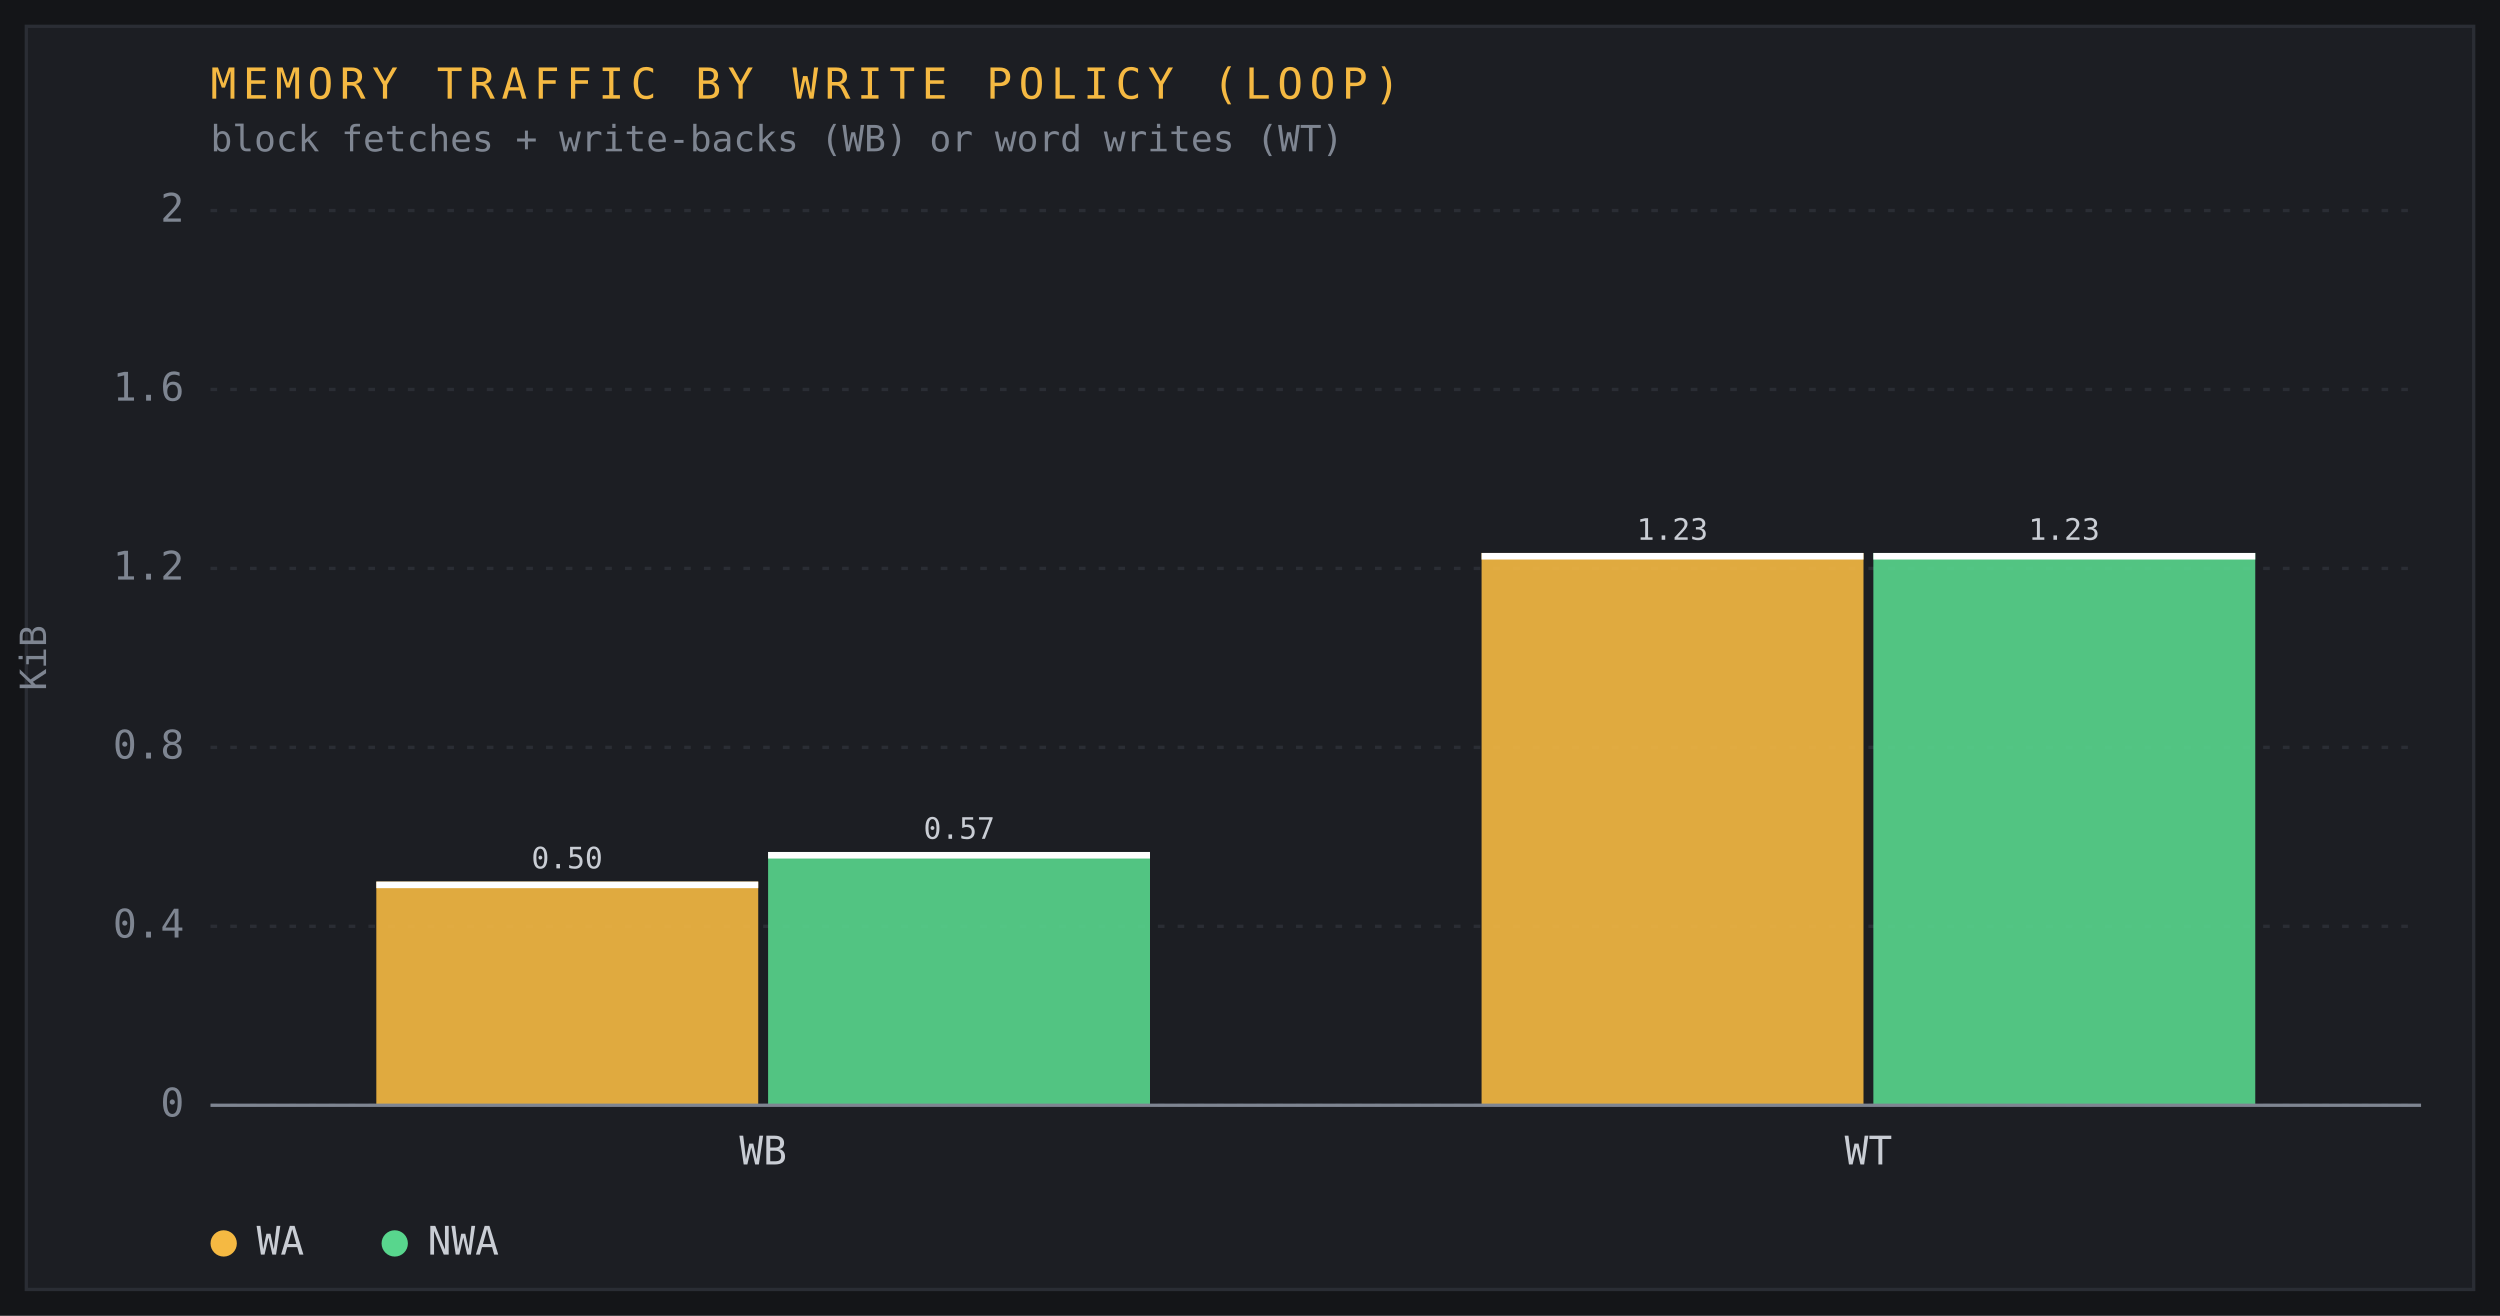
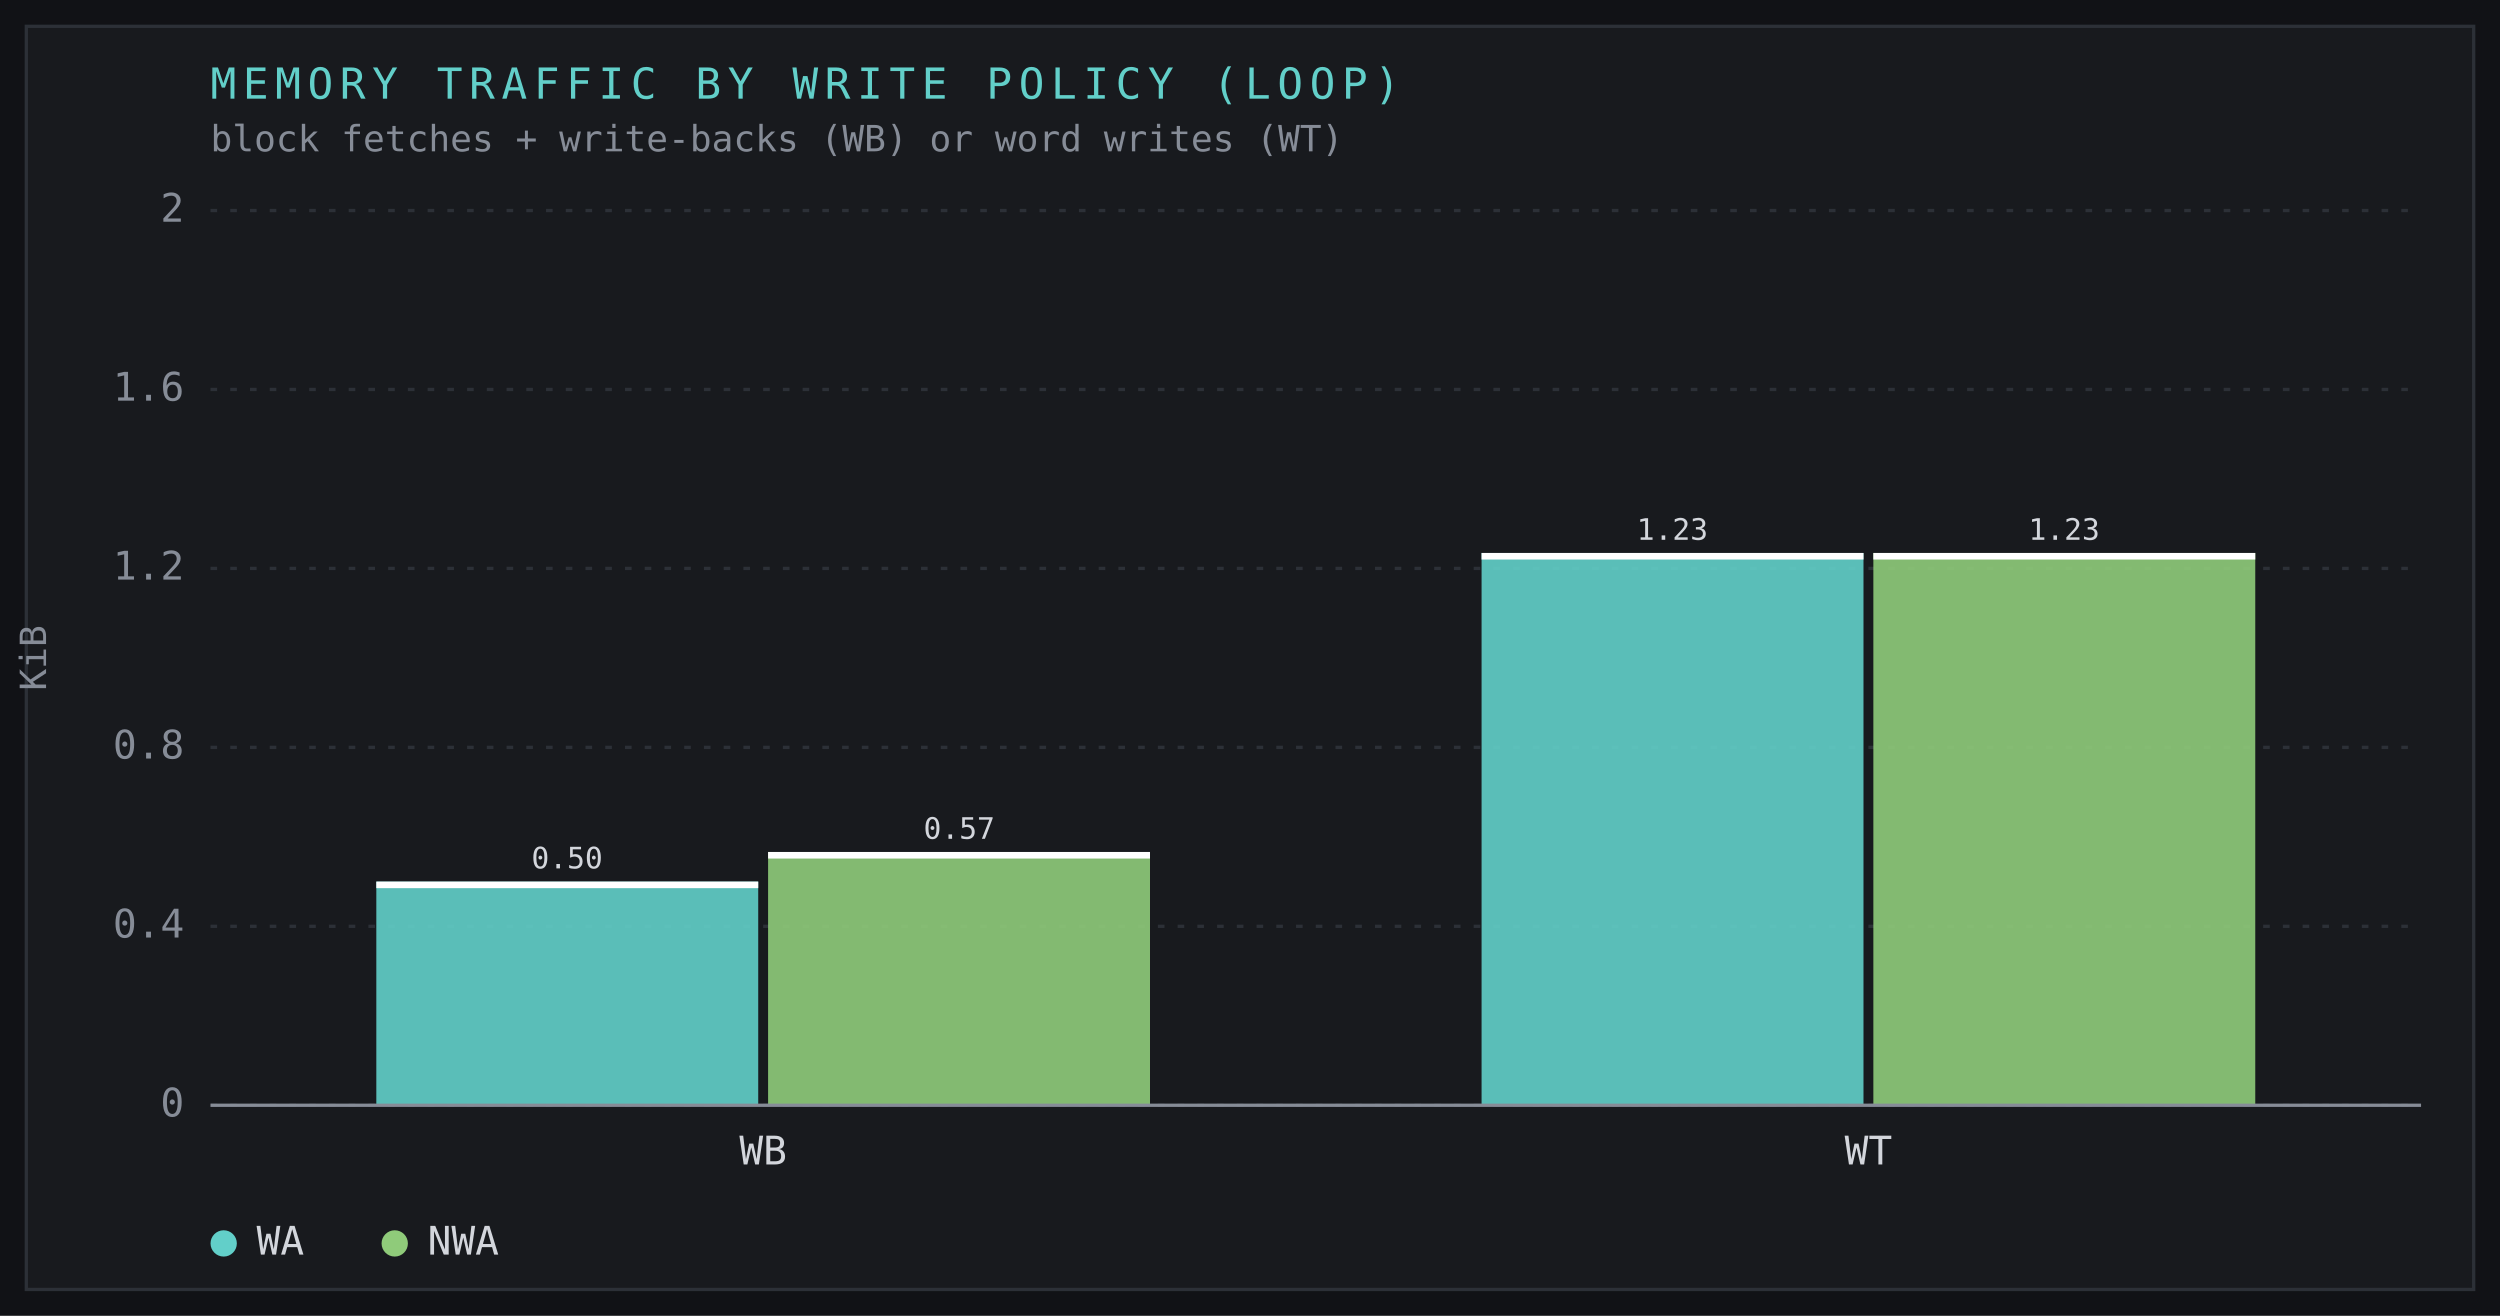
- <svg xmlns="http://www.w3.org/2000/svg" width="760" height="400" viewBox="0 0 760 400" font-family="'JetBrains Mono', 'SF Mono', Menlo, Consolas, monospace" font-size="12">
-   <rect width="100%" height="100%" fill="#141518" />
-   <rect x="8" y="8" width="744" height="384" fill="#1C1E23" stroke="#2A2D34" />
-   <text x="64" y="30" fill="#F5B942" font-size="13" letter-spacing="2">MEMORY TRAFFIC BY WRITE POLICY (LOOP)</text>
-   <text x="64" y="46" fill="#7E8591" font-size="11">block fetches + write-backs (WB) or word writes (WT)</text>
-   <line x1="64" y1="336.0" x2="736" y2="336.0" stroke="#2A2D34" stroke-dasharray="2 4" />
-   <text x="56" y="336.0" fill="#7E8591" text-anchor="end" dominant-baseline="middle">0</text>
-   <line x1="64" y1="281.6" x2="736" y2="281.6" stroke="#2A2D34" stroke-dasharray="2 4" />
-   <text x="56" y="281.6" fill="#7E8591" text-anchor="end" dominant-baseline="middle">0.4</text>
-   <line x1="64" y1="227.2" x2="736" y2="227.2" stroke="#2A2D34" stroke-dasharray="2 4" />
-   <text x="56" y="227.2" fill="#7E8591" text-anchor="end" dominant-baseline="middle">0.8</text>
-   <line x1="64" y1="172.8" x2="736" y2="172.8" stroke="#2A2D34" stroke-dasharray="2 4" />
-   <text x="56" y="172.8" fill="#7E8591" text-anchor="end" dominant-baseline="middle">1.2</text>
-   <line x1="64" y1="118.4" x2="736" y2="118.4" stroke="#2A2D34" stroke-dasharray="2 4" />
-   <text x="56" y="118.4" fill="#7E8591" text-anchor="end" dominant-baseline="middle">1.6</text>
-   <line x1="64" y1="64.0" x2="736" y2="64.0" stroke="#2A2D34" stroke-dasharray="2 4" />
-   <text x="56" y="64.0" fill="#7E8591" text-anchor="end" dominant-baseline="middle">2</text>
-   <text x="14" y="200" fill="#7E8591" font-size="11" transform="rotate(-90 14 200)" text-anchor="middle">KiB</text>
-   <rect x="114.4" y="268.0" width="116.1" height="68.0" fill="#F5B942" opacity="0.9" />
+ <svg xmlns="http://www.w3.org/2000/svg" width="760" height="400" viewBox="0 0 760 400" font-family="'IBM Plex Mono', 'SF Mono', Menlo, Consolas, monospace" font-size="12">
+   <rect width="100%" height="100%" fill="#111216" />
+   <rect x="8" y="8" width="744" height="384" fill="#181A1E" stroke="#2C3037" />
+   <text x="64" y="30" fill="#62CFC9" font-size="13" letter-spacing="2">MEMORY TRAFFIC BY WRITE POLICY (LOOP)</text>
+   <text x="64" y="46" fill="#868C97" font-size="11">block fetches + write-backs (WB) or word writes (WT)</text>
+   <line x1="64" y1="336.0" x2="736" y2="336.0" stroke="#2C3037" stroke-dasharray="2 4" />
+   <text x="56" y="336.0" fill="#868C97" text-anchor="end" dominant-baseline="middle">0</text>
+   <line x1="64" y1="281.6" x2="736" y2="281.6" stroke="#2C3037" stroke-dasharray="2 4" />
+   <text x="56" y="281.6" fill="#868C97" text-anchor="end" dominant-baseline="middle">0.4</text>
+   <line x1="64" y1="227.2" x2="736" y2="227.2" stroke="#2C3037" stroke-dasharray="2 4" />
+   <text x="56" y="227.2" fill="#868C97" text-anchor="end" dominant-baseline="middle">0.8</text>
+   <line x1="64" y1="172.8" x2="736" y2="172.8" stroke="#2C3037" stroke-dasharray="2 4" />
+   <text x="56" y="172.8" fill="#868C97" text-anchor="end" dominant-baseline="middle">1.2</text>
+   <line x1="64" y1="118.4" x2="736" y2="118.4" stroke="#2C3037" stroke-dasharray="2 4" />
+   <text x="56" y="118.4" fill="#868C97" text-anchor="end" dominant-baseline="middle">1.6</text>
+   <line x1="64" y1="64.0" x2="736" y2="64.0" stroke="#2C3037" stroke-dasharray="2 4" />
+   <text x="56" y="64.0" fill="#868C97" text-anchor="end" dominant-baseline="middle">2</text>
+   <text x="14" y="200" fill="#868C97" font-size="11" transform="rotate(-90 14 200)" text-anchor="middle">KiB</text>
+   <rect x="114.4" y="268.0" width="116.1" height="68.0" fill="#62CFC9" opacity="0.9" />
  <rect x="114.4" y="268.0" width="116.1" height="2" fill="#FFFFFF" />
-   <text x="172.4" y="264.0" fill="#C9CDD4" font-size="9" text-anchor="middle">0.50</text>
-   <rect x="233.5" y="259.0" width="116.1" height="77.0" fill="#58D68D" opacity="0.9" />
+   <text x="172.4" y="264.0" fill="#D3D6DC" font-size="9" text-anchor="middle">0.50</text>
+   <rect x="233.5" y="259.0" width="116.1" height="77.0" fill="#8FCB7A" opacity="0.9" />
  <rect x="233.5" y="259.0" width="116.1" height="2" fill="#FFFFFF" />
-   <text x="291.6" y="255.0" fill="#C9CDD4" font-size="9" text-anchor="middle">0.57</text>
-   <text x="232.0" y="354" fill="#C9CDD4" text-anchor="middle">WB</text>
-   <rect x="450.4" y="168.1" width="116.1" height="167.9" fill="#F5B942" opacity="0.9" />
+   <text x="291.6" y="255.0" fill="#D3D6DC" font-size="9" text-anchor="middle">0.57</text>
+   <text x="232.0" y="354" fill="#D3D6DC" text-anchor="middle">WB</text>
+   <rect x="450.4" y="168.1" width="116.1" height="167.9" fill="#62CFC9" opacity="0.9" />
  <rect x="450.4" y="168.1" width="116.1" height="2" fill="#FFFFFF" />
-   <text x="508.4" y="164.1" fill="#C9CDD4" font-size="9" text-anchor="middle">1.23</text>
-   <rect x="569.5" y="168.1" width="116.1" height="167.9" fill="#58D68D" opacity="0.9" />
+   <text x="508.4" y="164.1" fill="#D3D6DC" font-size="9" text-anchor="middle">1.23</text>
+   <rect x="569.5" y="168.1" width="116.1" height="167.9" fill="#8FCB7A" opacity="0.9" />
  <rect x="569.5" y="168.1" width="116.1" height="2" fill="#FFFFFF" />
-   <text x="627.5" y="164.1" fill="#C9CDD4" font-size="9" text-anchor="middle">1.23</text>
-   <text x="568.0" y="354" fill="#C9CDD4" text-anchor="middle">WT</text>
-   <line x1="64" y1="336" x2="736" y2="336" stroke="#7E8591" />
-   <circle cx="68" cy="378" r="4" fill="#F5B942" />
-   <text x="78" y="378" fill="#C9CDD4" dominant-baseline="middle">WA</text>
-   <circle cx="120" cy="378" r="4" fill="#58D68D" />
-   <text x="130" y="378" fill="#C9CDD4" dominant-baseline="middle">NWA</text>
+   <text x="627.5" y="164.1" fill="#D3D6DC" font-size="9" text-anchor="middle">1.23</text>
+   <text x="568.0" y="354" fill="#D3D6DC" text-anchor="middle">WT</text>
+   <line x1="64" y1="336" x2="736" y2="336" stroke="#868C97" />
+   <circle cx="68" cy="378" r="4" fill="#62CFC9" />
+   <text x="78" y="378" fill="#D3D6DC" dominant-baseline="middle">WA</text>
+   <circle cx="120" cy="378" r="4" fill="#8FCB7A" />
+   <text x="130" y="378" fill="#D3D6DC" dominant-baseline="middle">NWA</text>
</svg>
